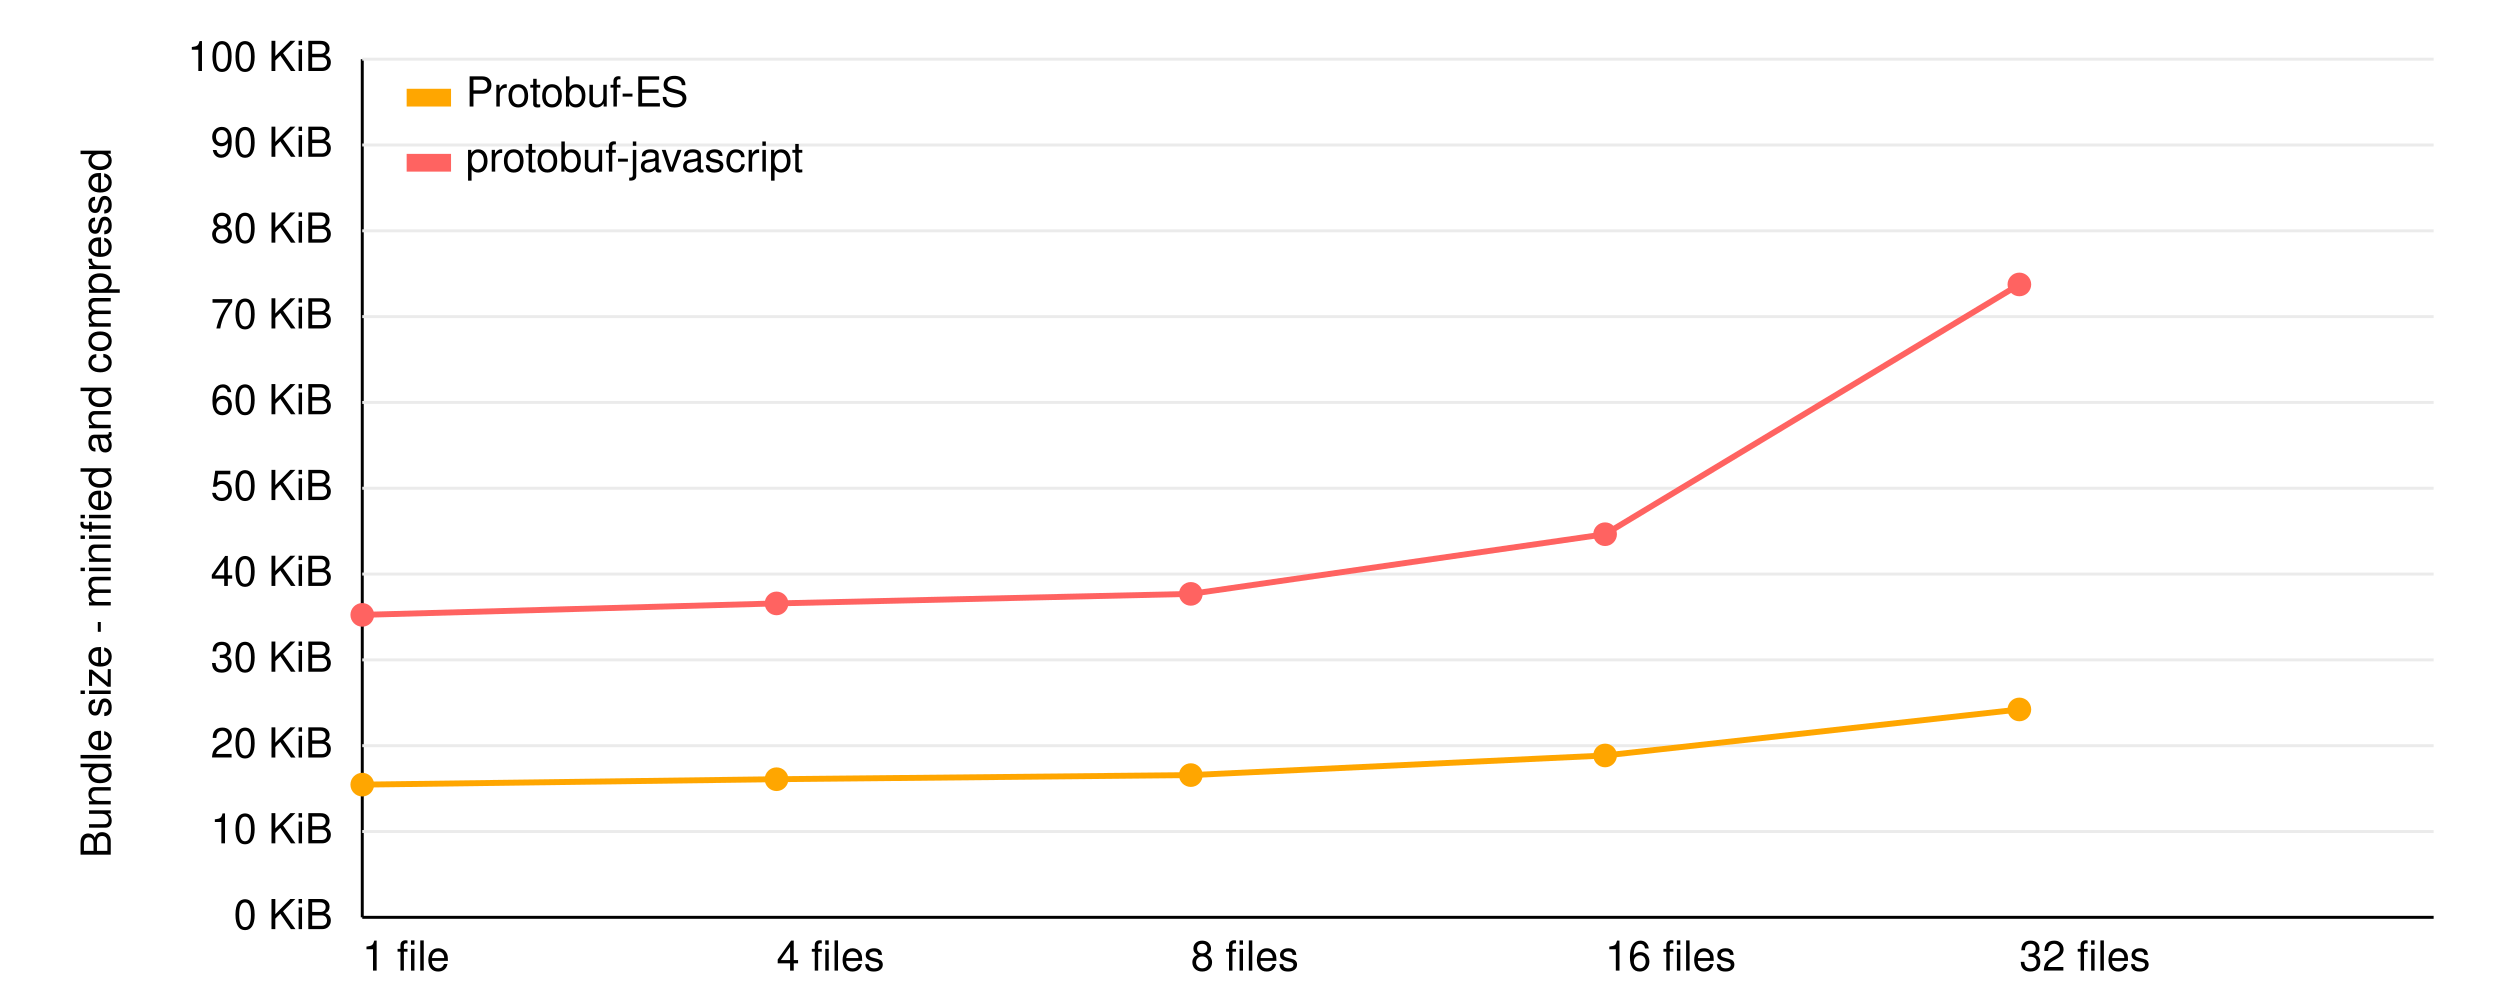
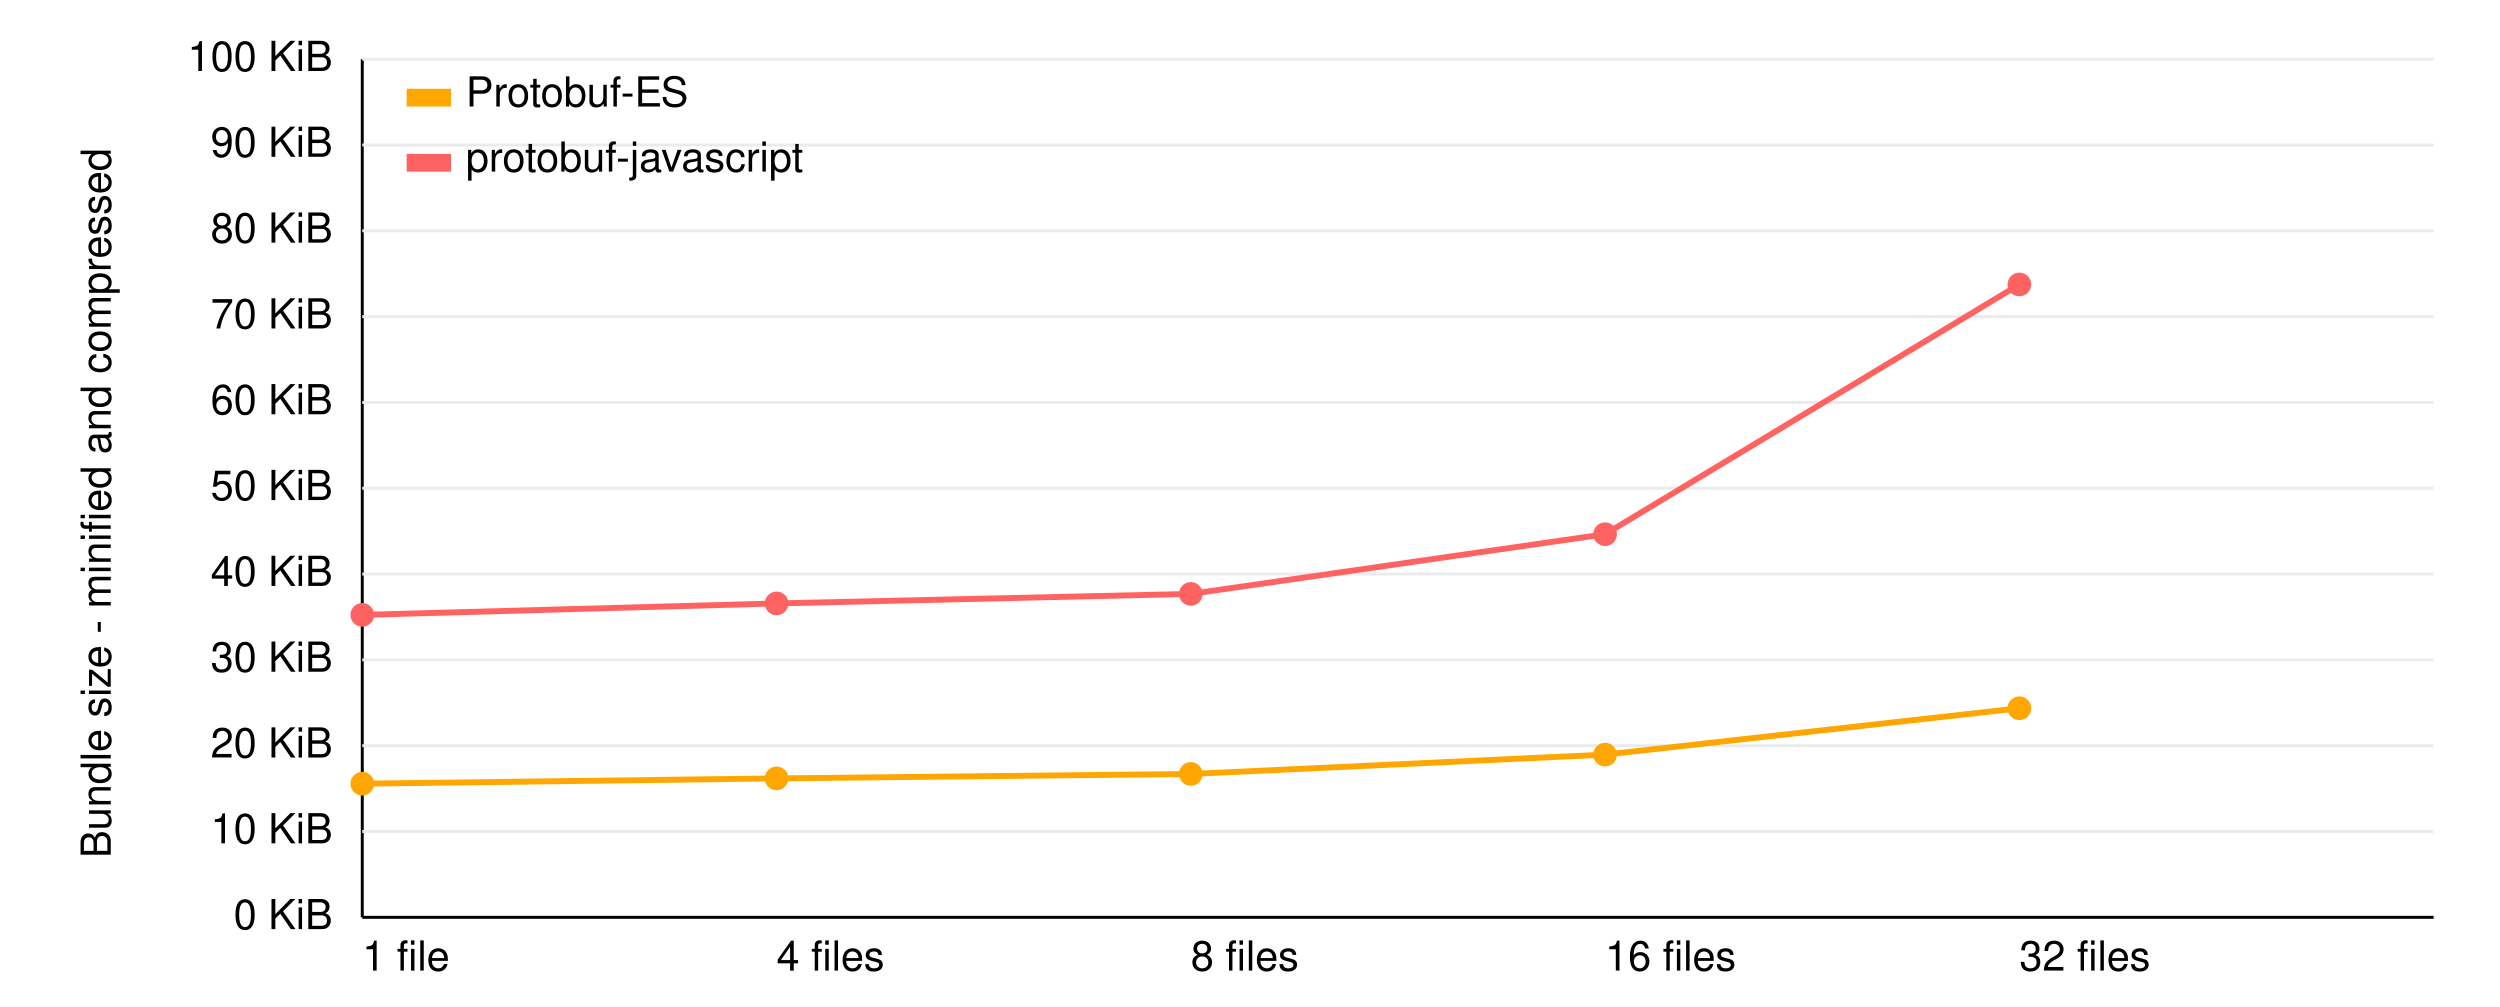
<svg xmlns="http://www.w3.org/2000/svg" version="1.1" width="820px" height="330px" viewBox="0 0 820 340" class="chart">
  <style>
      
      text {
        font: 14px Verdana, Helvetica, Arial, sans-serif;
      }
      
    </style>
  <rect x="-10%" y="-10%" width="120%" height="120%" fill="#ffffff" />
  <g transform="translate(110,310)">
    <line y1="0" x2="700" stroke="black" />
    <text x="0" y="18" text-anchor="start">1 file</text>
    <text x="140" y="18" text-anchor="start">4 files</text>
    <text x="280" y="18" text-anchor="start">8 files</text>
    <text x="420" y="18" text-anchor="start">16 files</text>
    <text x="560" y="18" text-anchor="start">32 files</text>
  </g>
  <g transform="translate(110, 20)">
    <line x1="0" x2="0" y1="0" y2="290" stroke="black" />
    <g transform="rotate(-90), translate(-150,-85)">
      <text text-anchor="middle">Bundle size - minified and compressed</text>
    </g>
    <text x="-10" y="4" text-anchor="end">100 KiB</text>
    <line x1="0" x2="700" y1="0" y2="0" stroke="#ebebeb" />
    <text x="-10" y="33" text-anchor="end">90 KiB</text>
    <line x1="0" x2="700" y1="29" y2="29" stroke="#ebebeb" />
    <text x="-10" y="62" text-anchor="end">80 KiB</text>
    <line x1="0" x2="700" y1="58" y2="58" stroke="#ebebeb" />
    <text x="-10" y="91" text-anchor="end">70 KiB</text>
    <line x1="0" x2="700" y1="87" y2="87" stroke="#ebebeb" />
    <text x="-10" y="120" text-anchor="end">60 KiB</text>
    <line x1="0" x2="700" y1="116" y2="116" stroke="#ebebeb" />
    <text x="-10" y="149" text-anchor="end">50 KiB</text>
    <line x1="0" x2="700" y1="145" y2="145" stroke="#ebebeb" />
    <text x="-10" y="178" text-anchor="end">40 KiB</text>
    <line x1="0" x2="700" y1="174" y2="174" stroke="#ebebeb" />
    <text x="-10" y="207" text-anchor="end">30 KiB</text>
    <line x1="0" x2="700" y1="203" y2="203" stroke="#ebebeb" />
    <text x="-10" y="236" text-anchor="end">20 KiB</text>
    <line x1="0" x2="700" y1="232" y2="232" stroke="#ebebeb" />
    <text x="-10" y="265" text-anchor="end">10 KiB</text>
    <line x1="0" x2="700" y1="261" y2="261" stroke="#ebebeb" />
    <text x="-10" y="294" text-anchor="end">0 KiB</text>
  </g>
  <g transform="translate(110, 20)">
-     <polyline fill="none" stroke="#ffa600" stroke-width="2" points="0,245.158 140,243.328 280,241.935 420,235.302 560,219.749">
+     <polyline fill="none" stroke="#ffa600" stroke-width="2" points="0,244.838 140,243.048 280,241.552 420,235.01 560,219.346">
    </polyline>
-     <circle cx="0" cy="245.158" r="4" fill="#ffa600" />
-     <circle cx="140" cy="243.328" r="4" fill="#ffa600" />
-     <circle cx="280" cy="241.935" r="4" fill="#ffa600" />
-     <circle cx="420" cy="235.302" r="4" fill="#ffa600" />
-     <circle cx="560" cy="219.749" r="4" fill="#ffa600" />
+     <circle cx="0" cy="244.838" r="4" fill="#ffa600" />
+     <circle cx="140" cy="243.048" r="4" fill="#ffa600" />
+     <circle cx="280" cy="241.552" r="4" fill="#ffa600" />
+     <circle cx="420" cy="235.01" r="4" fill="#ffa600" />
+     <circle cx="560" cy="219.346" r="4" fill="#ffa600" />
  </g>
  <g transform="translate(110, 20)">
    <polyline fill="none" stroke="#ff6361" stroke-width="2" points="0,187.789 140,183.918 280,180.695 420,160.528 560,76.125">
    </polyline>
    <circle cx="0" cy="187.789" r="4" fill="#ff6361" />
    <circle cx="140" cy="183.918" r="4" fill="#ff6361" />
    <circle cx="280" cy="180.695" r="4" fill="#ff6361" />
    <circle cx="420" cy="160.528" r="4" fill="#ff6361" />
    <circle cx="560" cy="76.125" r="4" fill="#ff6361" />
  </g>
  <g transform="translate(125, 30)">
    <g transform="translate(0, 0)">
      <rect width="15" height="6" fill="#ffa600" />
      <text x="20" y="6">Protobuf-ES</text>
    </g>
    <g transform="translate(0, 22)">
      <rect width="15" height="6" fill="#ff6361" />
      <text x="20" y="6">protobuf-javascript</text>
    </g>
  </g>
</svg>
